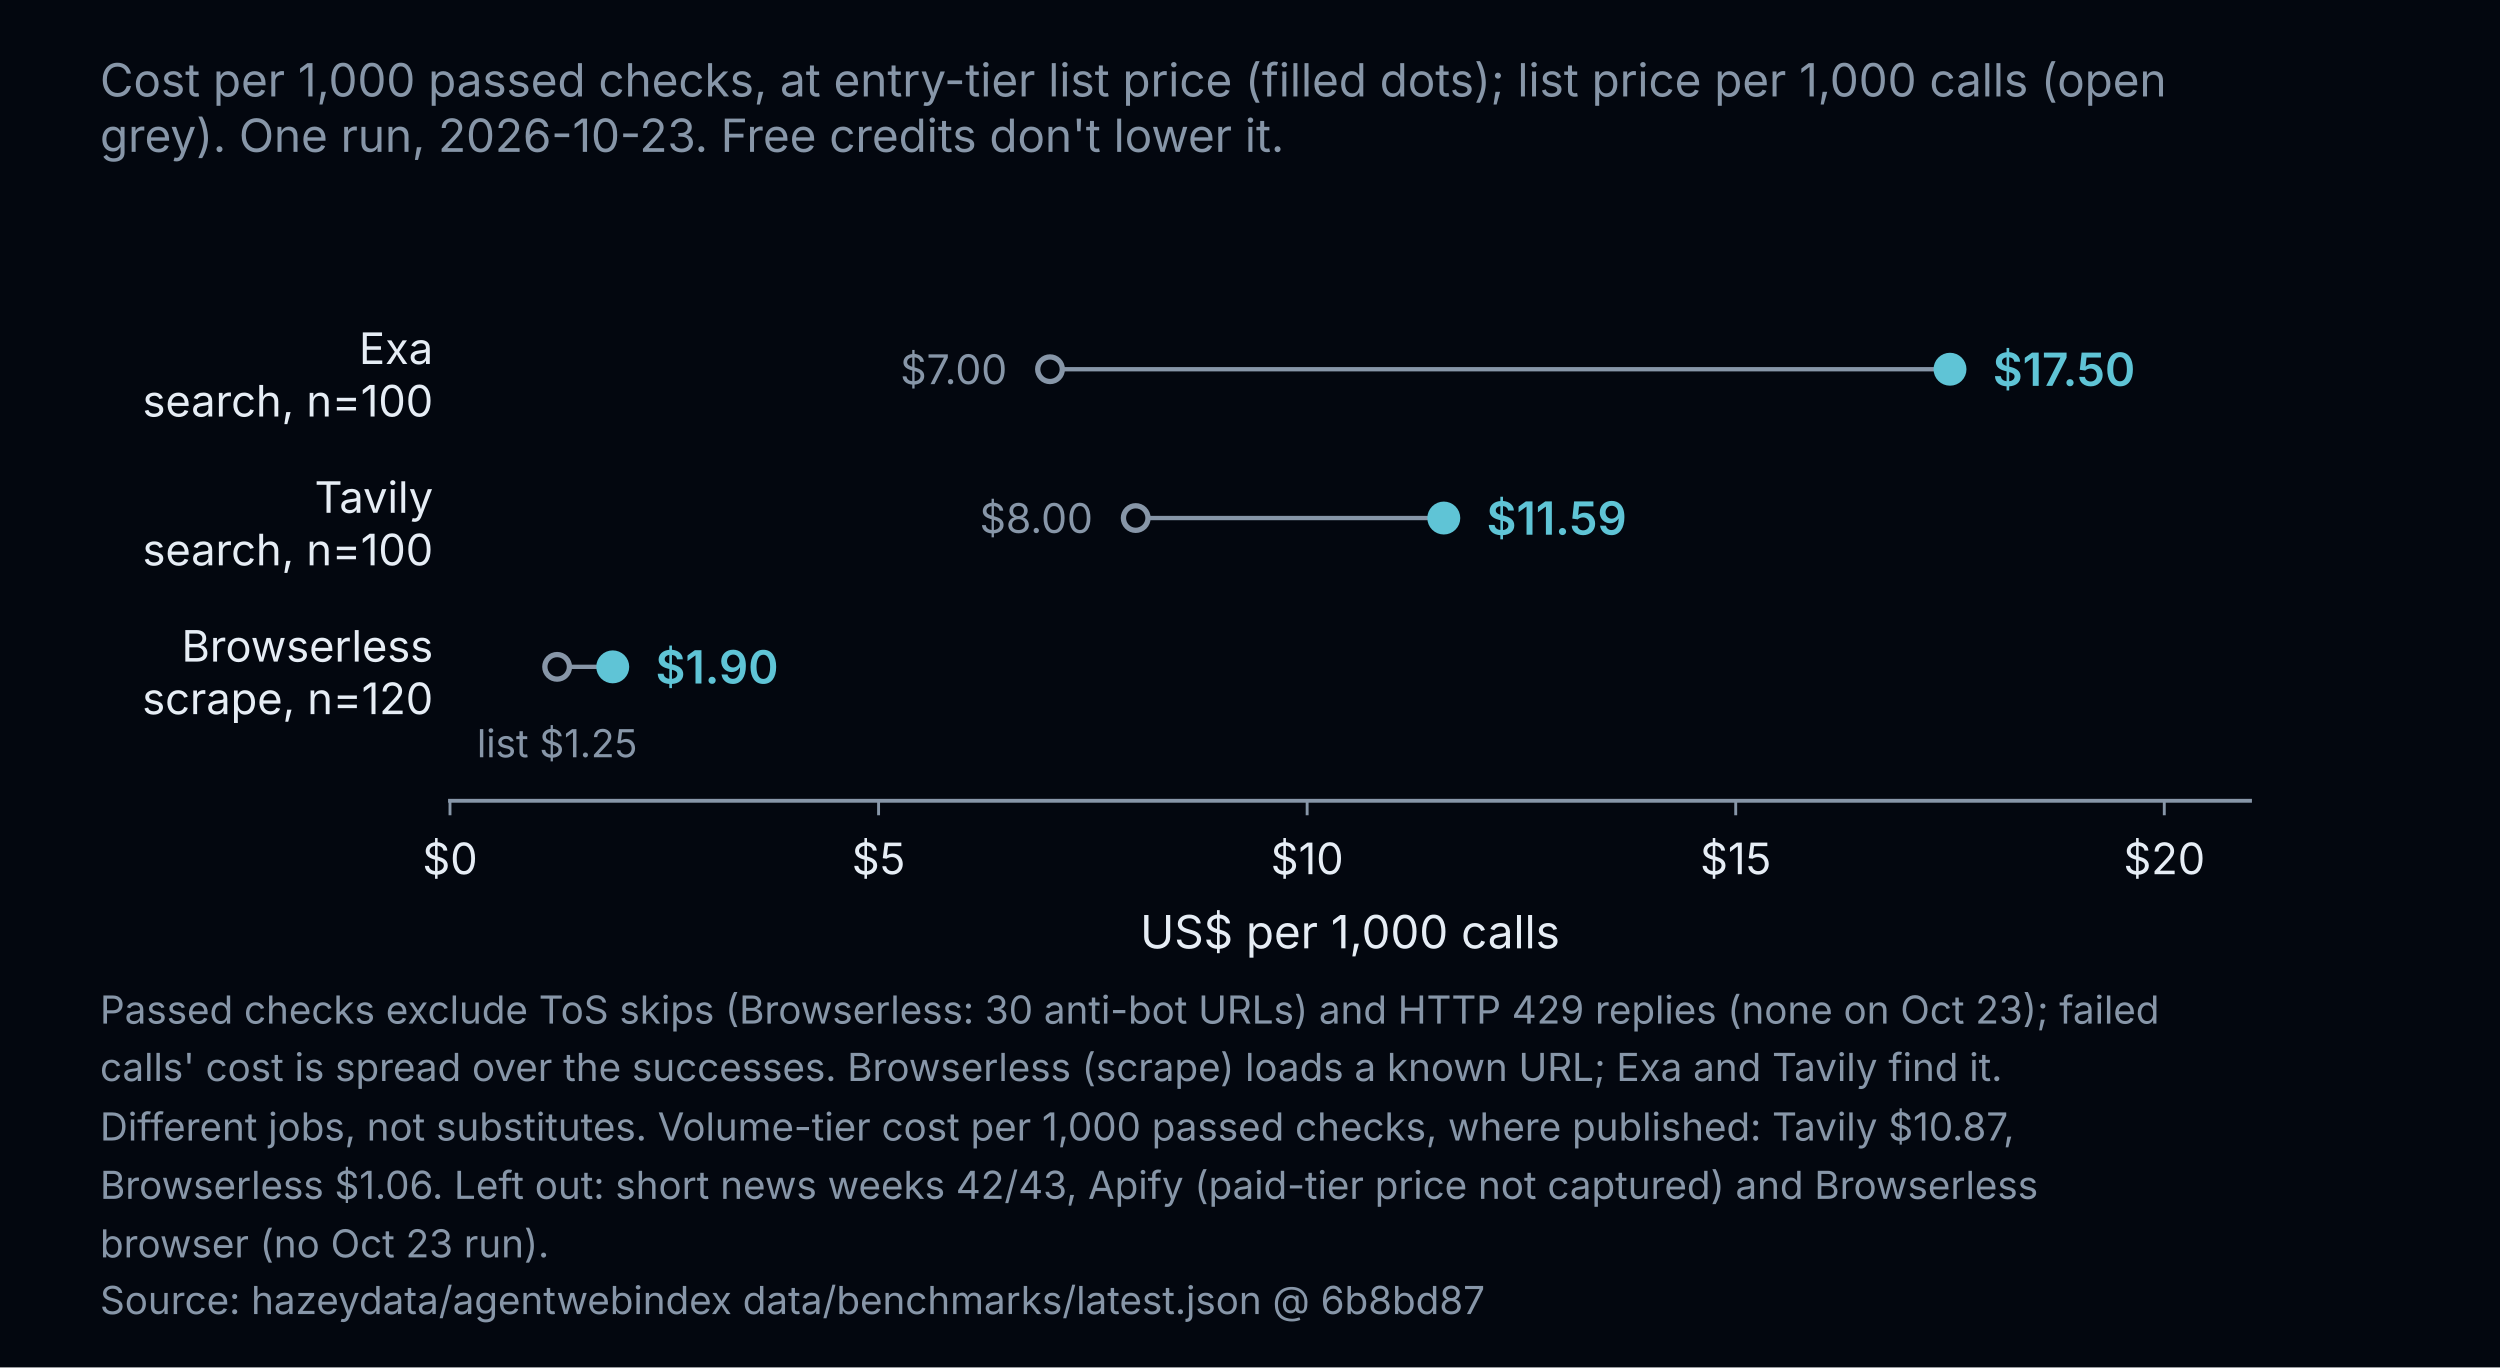
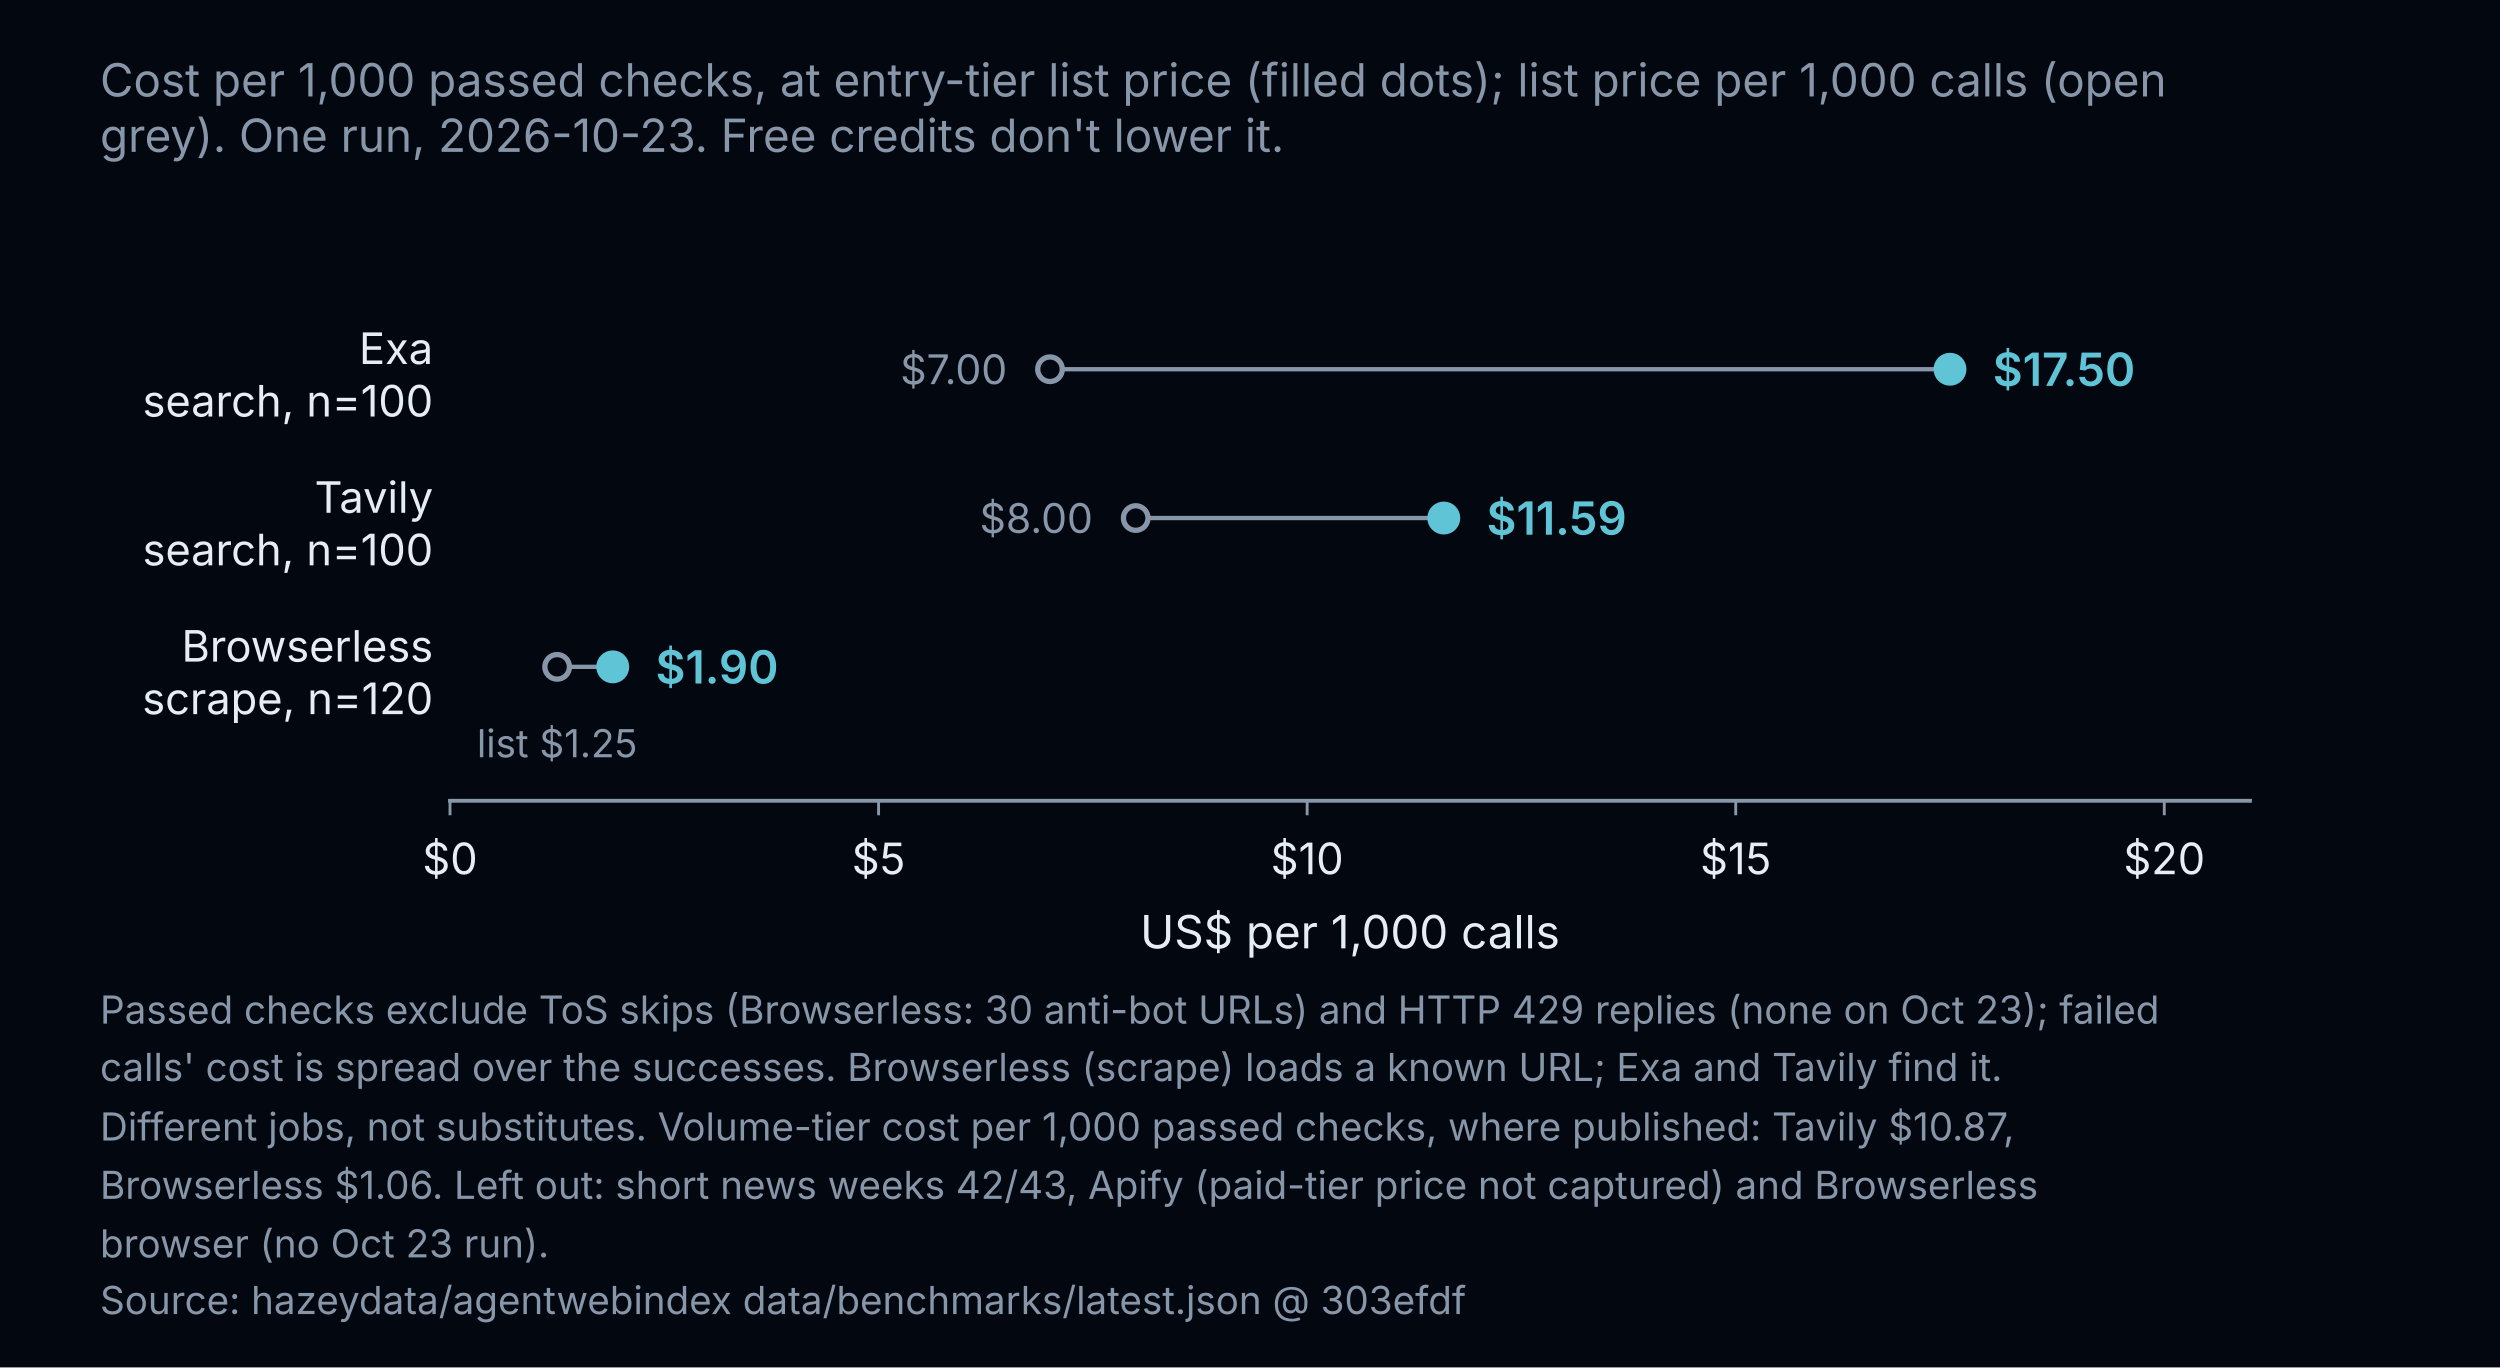
<svg xmlns="http://www.w3.org/2000/svg" xmlns:xlink="http://www.w3.org/1999/xlink" role="img" aria-label="Exa lists cheaper than Tavily ($7.00 vs $8.00 per 1,000 calls) but costs more per 1,000 passed checks ($17.50 vs $11.59)" width="518.4pt" height="283.545pt" viewBox="0 0 518.4 283.545" version="1.1">
  <defs>
    <style type="text/css">*{stroke-linejoin: round; stroke-linecap: butt}</style>
  </defs>
  <g id="figure_1">
    <g id="patch_1">
      <path d="M 0 283.545  L 518.4 283.545  L 518.4 0  L 0 0  z " style="fill: #03070f" />
    </g>
    <g id="axes_1">
      <g id="patch_2">
        <path d="M 93.312 166.05  L 466.56 166.05  L 466.56 58.05  L 93.312 58.05  z " style="fill: #03070f" />
      </g>
      <g id="matplotlib.axis_1">
        <g id="xtick_1">
          <g id="line2d_1">
            <defs>
-               <path id="m1c53776a0b" d="M 0 0  L 0 3  " style="stroke: #8796a8; stroke-width: 0.6" />
+               <path id="macbc704c78" d="M 0 0  L 0 3  " style="stroke: #8796a8; stroke-width: 0.6" />
            </defs>
            <g>
-               <use xlink:href="#m1c53776a0b" x="93.312" y="166.05" style="fill: #8796a8; stroke: #8796a8; stroke-width: 0.6" />
+               <use xlink:href="#macbc704c78" x="93.312" y="166.05" style="fill: #8796a8; stroke: #8796a8; stroke-width: 0.6" />
            </g>
          </g>
          <g id="text_1">
            <text style="font-size: 9px; font-family: 'Inter', sans-serif; text-anchor: middle; fill: #e6edf5" x="93.312" y="181.269" transform="rotate(-0 93.312 181.2688)">$0</text>
          </g>
        </g>
        <g id="xtick_2">
          <g id="line2d_2">
            <g>
-               <use xlink:href="#m1c53776a0b" x="182.181" y="166.05" style="fill: #8796a8; stroke: #8796a8; stroke-width: 0.6" />
+               <use xlink:href="#macbc704c78" x="182.181" y="166.05" style="fill: #8796a8; stroke: #8796a8; stroke-width: 0.6" />
            </g>
          </g>
          <g id="text_2">
            <text style="font-size: 9px; font-family: 'Inter', sans-serif; text-anchor: middle; fill: #e6edf5" x="182.181" y="181.269" transform="rotate(-0 182.1806 181.2688)">$5</text>
          </g>
        </g>
        <g id="xtick_3">
          <g id="line2d_3">
            <g>
-               <use xlink:href="#m1c53776a0b" x="271.049" y="166.05" style="fill: #8796a8; stroke: #8796a8; stroke-width: 0.6" />
+               <use xlink:href="#macbc704c78" x="271.049" y="166.05" style="fill: #8796a8; stroke: #8796a8; stroke-width: 0.6" />
            </g>
          </g>
          <g id="text_3">
            <text style="font-size: 9px; font-family: 'Inter', sans-serif; text-anchor: middle; fill: #e6edf5" x="271.049" y="181.269" transform="rotate(-0 271.0491 181.2688)">$10</text>
          </g>
        </g>
        <g id="xtick_4">
          <g id="line2d_4">
            <g>
-               <use xlink:href="#m1c53776a0b" x="359.918" y="166.05" style="fill: #8796a8; stroke: #8796a8; stroke-width: 0.6" />
+               <use xlink:href="#macbc704c78" x="359.918" y="166.05" style="fill: #8796a8; stroke: #8796a8; stroke-width: 0.6" />
            </g>
          </g>
          <g id="text_4">
            <text style="font-size: 9px; font-family: 'Inter', sans-serif; text-anchor: middle; fill: #e6edf5" x="359.918" y="181.269" transform="rotate(-0 359.9177 181.2688)">$15</text>
          </g>
        </g>
        <g id="xtick_5">
          <g id="line2d_5">
            <g>
-               <use xlink:href="#m1c53776a0b" x="448.786" y="166.05" style="fill: #8796a8; stroke: #8796a8; stroke-width: 0.6" />
+               <use xlink:href="#macbc704c78" x="448.786" y="166.05" style="fill: #8796a8; stroke: #8796a8; stroke-width: 0.6" />
            </g>
          </g>
          <g id="text_5">
            <text style="font-size: 9px; font-family: 'Inter', sans-serif; text-anchor: middle; fill: #e6edf5" x="448.786" y="181.269" transform="rotate(-0 448.7863 181.2688)">$20</text>
          </g>
        </g>
        <g id="text_6">
          <text style="font-size: 9.5px; font-family: 'Inter', sans-serif; text-anchor: middle; fill: #e6edf5" x="279.936" y="196.643" transform="rotate(-0 279.936 196.6428)">US$ per 1,000 calls</text>
        </g>
      </g>
      <g id="matplotlib.axis_2">
        <g id="ytick_1">
          <g id="line2d_6" />
          <g id="text_7">
            <text style="font-size: 9px; font-family: 'Inter', sans-serif; fill: #e6edf5" transform="translate(37.63169 137.1931)">Browserless</text>
            <text style="font-size: 9px; font-family: 'Inter', sans-serif; fill: #e6edf5" transform="translate(29.49794 148.0828)">scrape, n=120</text>
          </g>
        </g>
        <g id="ytick_2">
          <g id="line2d_7" />
          <g id="text_8">
            <text style="font-size: 9px; font-family: 'Inter', sans-serif; fill: #e6edf5" transform="translate(65.22091 106.336)">Tavily</text>
            <text style="font-size: 9px; font-family: 'Inter', sans-serif; fill: #e6edf5" transform="translate(29.55841 117.2256)">search, n=100</text>
          </g>
        </g>
        <g id="ytick_3">
          <g id="line2d_8" />
          <g id="text_9">
            <text style="font-size: 9px; font-family: 'Inter', sans-serif; fill: #e6edf5" transform="translate(74.43466 75.47884)">Exa</text>
            <text style="font-size: 9px; font-family: 'Inter', sans-serif; fill: #e6edf5" transform="translate(29.55841 86.36849)">search, n=100</text>
          </g>
        </g>
      </g>
      <g id="line2d_9">
-         <path d="M 217.728 76.564  L 404.352 76.564  " clip-path="url(#p0bf21887fa)" style="fill: none; stroke: #8796a8; stroke-width: 0.9; stroke-linecap: round" />
+         <path d="M 217.728 76.564  L 404.352 76.564  " clip-path="url(#p1caed5ea5c)" style="fill: none; stroke: #8796a8; stroke-width: 0.9; stroke-linecap: round" />
      </g>
      <g id="line2d_10">
-         <path d="M 235.502 107.421  L 299.384 107.421  " clip-path="url(#p0bf21887fa)" style="fill: none; stroke: #8796a8; stroke-width: 0.9; stroke-linecap: round" />
+         <path d="M 235.502 107.421  L 299.384 107.421  " clip-path="url(#p1caed5ea5c)" style="fill: none; stroke: #8796a8; stroke-width: 0.9; stroke-linecap: round" />
      </g>
      <g id="line2d_11">
-         <path d="M 115.529 138.279  L 127.06 138.279  " clip-path="url(#p0bf21887fa)" style="fill: none; stroke: #8796a8; stroke-width: 0.9; stroke-linecap: round" />
+         <path d="M 115.529 138.279  L 127.06 138.279  " clip-path="url(#p1caed5ea5c)" style="fill: none; stroke: #8796a8; stroke-width: 0.9; stroke-linecap: round" />
      </g>
      <g id="patch_3">
        <path d="M 93.312 166.05  L 466.56 166.05  " style="fill: none; stroke: #8796a8; stroke-width: 0.8; stroke-linejoin: miter; stroke-linecap: square" />
      </g>
      <g id="PathCollection_1">
        <defs>
-           <path id="m8fd4b12afa" d="M 0 2.55  C 0.676 2.55 1.325 2.281 1.803 1.803  C 2.281 1.325 2.55 0.676 2.55 0  C 2.55 -0.676 2.281 -1.325 1.803 -1.803  C 1.325 -2.281 0.676 -2.55 0 -2.55  C -0.676 -2.55 -1.325 -2.281 -1.803 -1.803  C -2.281 -1.325 -2.55 -0.676 -2.55 0  C -2.55 0.676 -2.281 1.325 -1.803 1.803  C -1.325 2.281 -0.676 2.55 0 2.55  z " style="stroke: #8796a8; stroke-width: 1.1" />
+           <path id="m4d720ec204" d="M 0 2.55  C 0.676 2.55 1.325 2.281 1.803 1.803  C 2.281 1.325 2.55 0.676 2.55 0  C 2.55 -0.676 2.281 -1.325 1.803 -1.803  C 1.325 -2.281 0.676 -2.55 0 -2.55  C -0.676 -2.55 -1.325 -2.281 -1.803 -1.803  C -2.281 -1.325 -2.55 -0.676 -2.55 0  C -2.55 0.676 -2.281 1.325 -1.803 1.803  C -1.325 2.281 -0.676 2.55 0 2.55  z " style="stroke: #8796a8; stroke-width: 1.1" />
        </defs>
-         <g clip-path="url(#p0bf21887fa)">
-           <use xlink:href="#m8fd4b12afa" x="217.728" y="76.564" style="fill: #03070f; stroke: #8796a8; stroke-width: 1.1" />
+         <g clip-path="url(#p1caed5ea5c)">
+           <use xlink:href="#m4d720ec204" x="217.728" y="76.564" style="fill: #03070f; stroke: #8796a8; stroke-width: 1.1" />
        </g>
      </g>
      <g id="text_10">
        <text style="font-weight: 600; font-size: 9.5px; font-family: 'Inter', sans-serif; text-anchor: start; fill: #5fc4d6" x="413.239" y="80.02" transform="rotate(-0 413.2389 80.0201)">$17.50</text>
      </g>
      <g id="text_11">
        <text style="font-size: 8.5px; font-family: 'Inter', sans-serif; text-anchor: end; fill: #8796a8" x="208.841" y="79.656" transform="rotate(-0 208.8411 79.65633)">$7.00</text>
      </g>
      <g id="PathCollection_2">
-         <g clip-path="url(#p0bf21887fa)">
-           <use xlink:href="#m8fd4b12afa" x="235.502" y="107.421" style="fill: #03070f; stroke: #8796a8; stroke-width: 1.1" />
+         <g clip-path="url(#p1caed5ea5c)">
+           <use xlink:href="#m4d720ec204" x="235.502" y="107.421" style="fill: #03070f; stroke: #8796a8; stroke-width: 1.1" />
        </g>
      </g>
      <g id="text_12">
        <text style="font-weight: 600; font-size: 9.5px; font-family: 'Inter', sans-serif; text-anchor: start; fill: #5fc4d6" x="308.271" y="110.877" transform="rotate(-0 308.2709 110.8772)">$11.59</text>
      </g>
      <g id="text_13">
        <text style="font-size: 8.5px; font-family: 'Inter', sans-serif; text-anchor: end; fill: #8796a8" x="226.615" y="110.513" transform="rotate(-0 226.6149 110.5135)">$8.00</text>
      </g>
      <g id="PathCollection_3">
-         <g clip-path="url(#p0bf21887fa)">
-           <use xlink:href="#m8fd4b12afa" x="115.529" y="138.279" style="fill: #03070f; stroke: #8796a8; stroke-width: 1.1" />
+         <g clip-path="url(#p1caed5ea5c)">
+           <use xlink:href="#m4d720ec204" x="115.529" y="138.279" style="fill: #03070f; stroke: #8796a8; stroke-width: 1.1" />
        </g>
      </g>
      <g id="text_14">
        <text style="font-weight: 600; font-size: 9.5px; font-family: 'Inter', sans-serif; text-anchor: start; fill: #5fc4d6" x="135.946" y="141.734" transform="rotate(-0 135.9464 141.7344)">$1.90</text>
      </g>
      <g id="text_15">
        <text style="font-size: 8px; font-family: 'Inter', sans-serif; text-anchor: middle; fill: #8796a8" x="115.529" y="157.029" transform="rotate(-0 115.5291 157.0286)">list $1.25</text>
      </g>
      <g id="PathCollection_4">
        <defs>
-           <path id="m9f7f088af0" d="M 0 2.915  C 0.773 2.915 1.515 2.608 2.062 2.062  C 2.608 1.515 2.915 0.773 2.915 0  C 2.915 -0.773 2.608 -1.515 2.062 -2.062  C 1.515 -2.608 0.773 -2.915 0 -2.915  C -0.773 -2.915 -1.515 -2.608 -2.062 -2.062  C -2.608 -1.515 -2.915 -0.773 -2.915 0  C -2.915 0.773 -2.608 1.515 -2.062 2.062  C -1.515 2.608 -0.773 2.915 0 2.915  z " style="stroke: #5fc4d6" />
+           <path id="m83819aa594" d="M 0 2.915  C 0.773 2.915 1.515 2.608 2.062 2.062  C 2.608 1.515 2.915 0.773 2.915 0  C 2.915 -0.773 2.608 -1.515 2.062 -2.062  C 1.515 -2.608 0.773 -2.915 0 -2.915  C -0.773 -2.915 -1.515 -2.608 -2.062 -2.062  C -2.608 -1.515 -2.915 -0.773 -2.915 0  C -2.915 0.773 -2.608 1.515 -2.062 2.062  C -1.515 2.608 -0.773 2.915 0 2.915  z " style="stroke: #5fc4d6" />
        </defs>
-         <g clip-path="url(#p0bf21887fa)">
-           <use xlink:href="#m9f7f088af0" x="404.352" y="76.564" style="fill: #5fc4d6; stroke: #5fc4d6" />
+         <g clip-path="url(#p1caed5ea5c)">
+           <use xlink:href="#m83819aa594" x="404.352" y="76.564" style="fill: #5fc4d6; stroke: #5fc4d6" />
        </g>
      </g>
      <g id="PathCollection_5">
-         <g clip-path="url(#p0bf21887fa)">
-           <use xlink:href="#m9f7f088af0" x="299.384" y="107.421" style="fill: #5fc4d6; stroke: #5fc4d6" />
+         <g clip-path="url(#p1caed5ea5c)">
+           <use xlink:href="#m83819aa594" x="299.384" y="107.421" style="fill: #5fc4d6; stroke: #5fc4d6" />
        </g>
      </g>
      <g id="PathCollection_6">
-         <g clip-path="url(#p0bf21887fa)">
-           <use xlink:href="#m9f7f088af0" x="127.06" y="138.279" style="fill: #5fc4d6; stroke: #5fc4d6" />
+         <g clip-path="url(#p1caed5ea5c)">
+           <use xlink:href="#m83819aa594" x="127.06" y="138.279" style="fill: #5fc4d6; stroke: #5fc4d6" />
        </g>
      </g>
    </g>
    <g id="text_16">
      <text style="font-size: 9.5px; font-family: 'Inter', sans-serif; fill: #8796a8" transform="translate(20.736 20.00313)">Cost per 1,000 passed checks, at entry-tier list price (filled dots); list price per 1,000 calls (open</text>
      <text style="font-size: 9.5px; font-family: 'Inter', sans-serif; fill: #8796a8" transform="translate(20.736 31.49775)">grey). One run, 2026-10-23. Free credits don't lower it.</text>
    </g>
    <g id="text_17">
      <text style="font-size: 8px; font-family: 'Inter', sans-serif; fill: #8796a8" transform="translate(20.736 212.2528)">Passed checks exclude ToS skips (Browserless: 30 anti-bot URLs) and HTTP 429 replies (none on Oct 23); failed</text>
      <text style="font-size: 8px; font-family: 'Inter', sans-serif; fill: #8796a8" transform="translate(20.736 224.153)">calls' cost is spread over the successes. Browserless (scrape) loads a known URL; Exa and Tavily find it.</text>
      <text style="font-size: 8px; font-family: 'Inter', sans-serif; fill: #8796a8" transform="translate(20.736 236.5007)">Different jobs, not substitutes. Volume-tier cost per 1,000 passed checks, where published: Tavily $10.87,</text>
      <text style="font-size: 8px; font-family: 'Inter', sans-serif; fill: #8796a8" transform="translate(20.736 248.6004)">Browserless $1.06. Left out: short news weeks 42/43, Apify (paid-tier price not captured) and Browserless</text>
      <text style="font-size: 8px; font-family: 'Inter', sans-serif; fill: #8796a8" transform="translate(20.736 260.7387)">browser (no Oct 23 run).</text>
-       <text style="font-size: 8px; font-family: 'Inter', sans-serif; fill: #8796a8" transform="translate(20.736 272.4789)">Source: hazeydata/agentwebindex data/benchmarks/latest.json @ 6b8bd87</text>
+       <text style="font-size: 8px; font-family: 'Inter', sans-serif; fill: #8796a8" transform="translate(20.736 272.4789)">Source: hazeydata/agentwebindex data/benchmarks/latest.json @ 303efdf</text>
    </g>
  </g>
  <defs>
-     <clipPath id="p0bf21887fa">
+     <clipPath id="p1caed5ea5c">
      <rect x="93.312" y="58.05" width="373.248" height="108" />
    </clipPath>
  </defs>
</svg>
